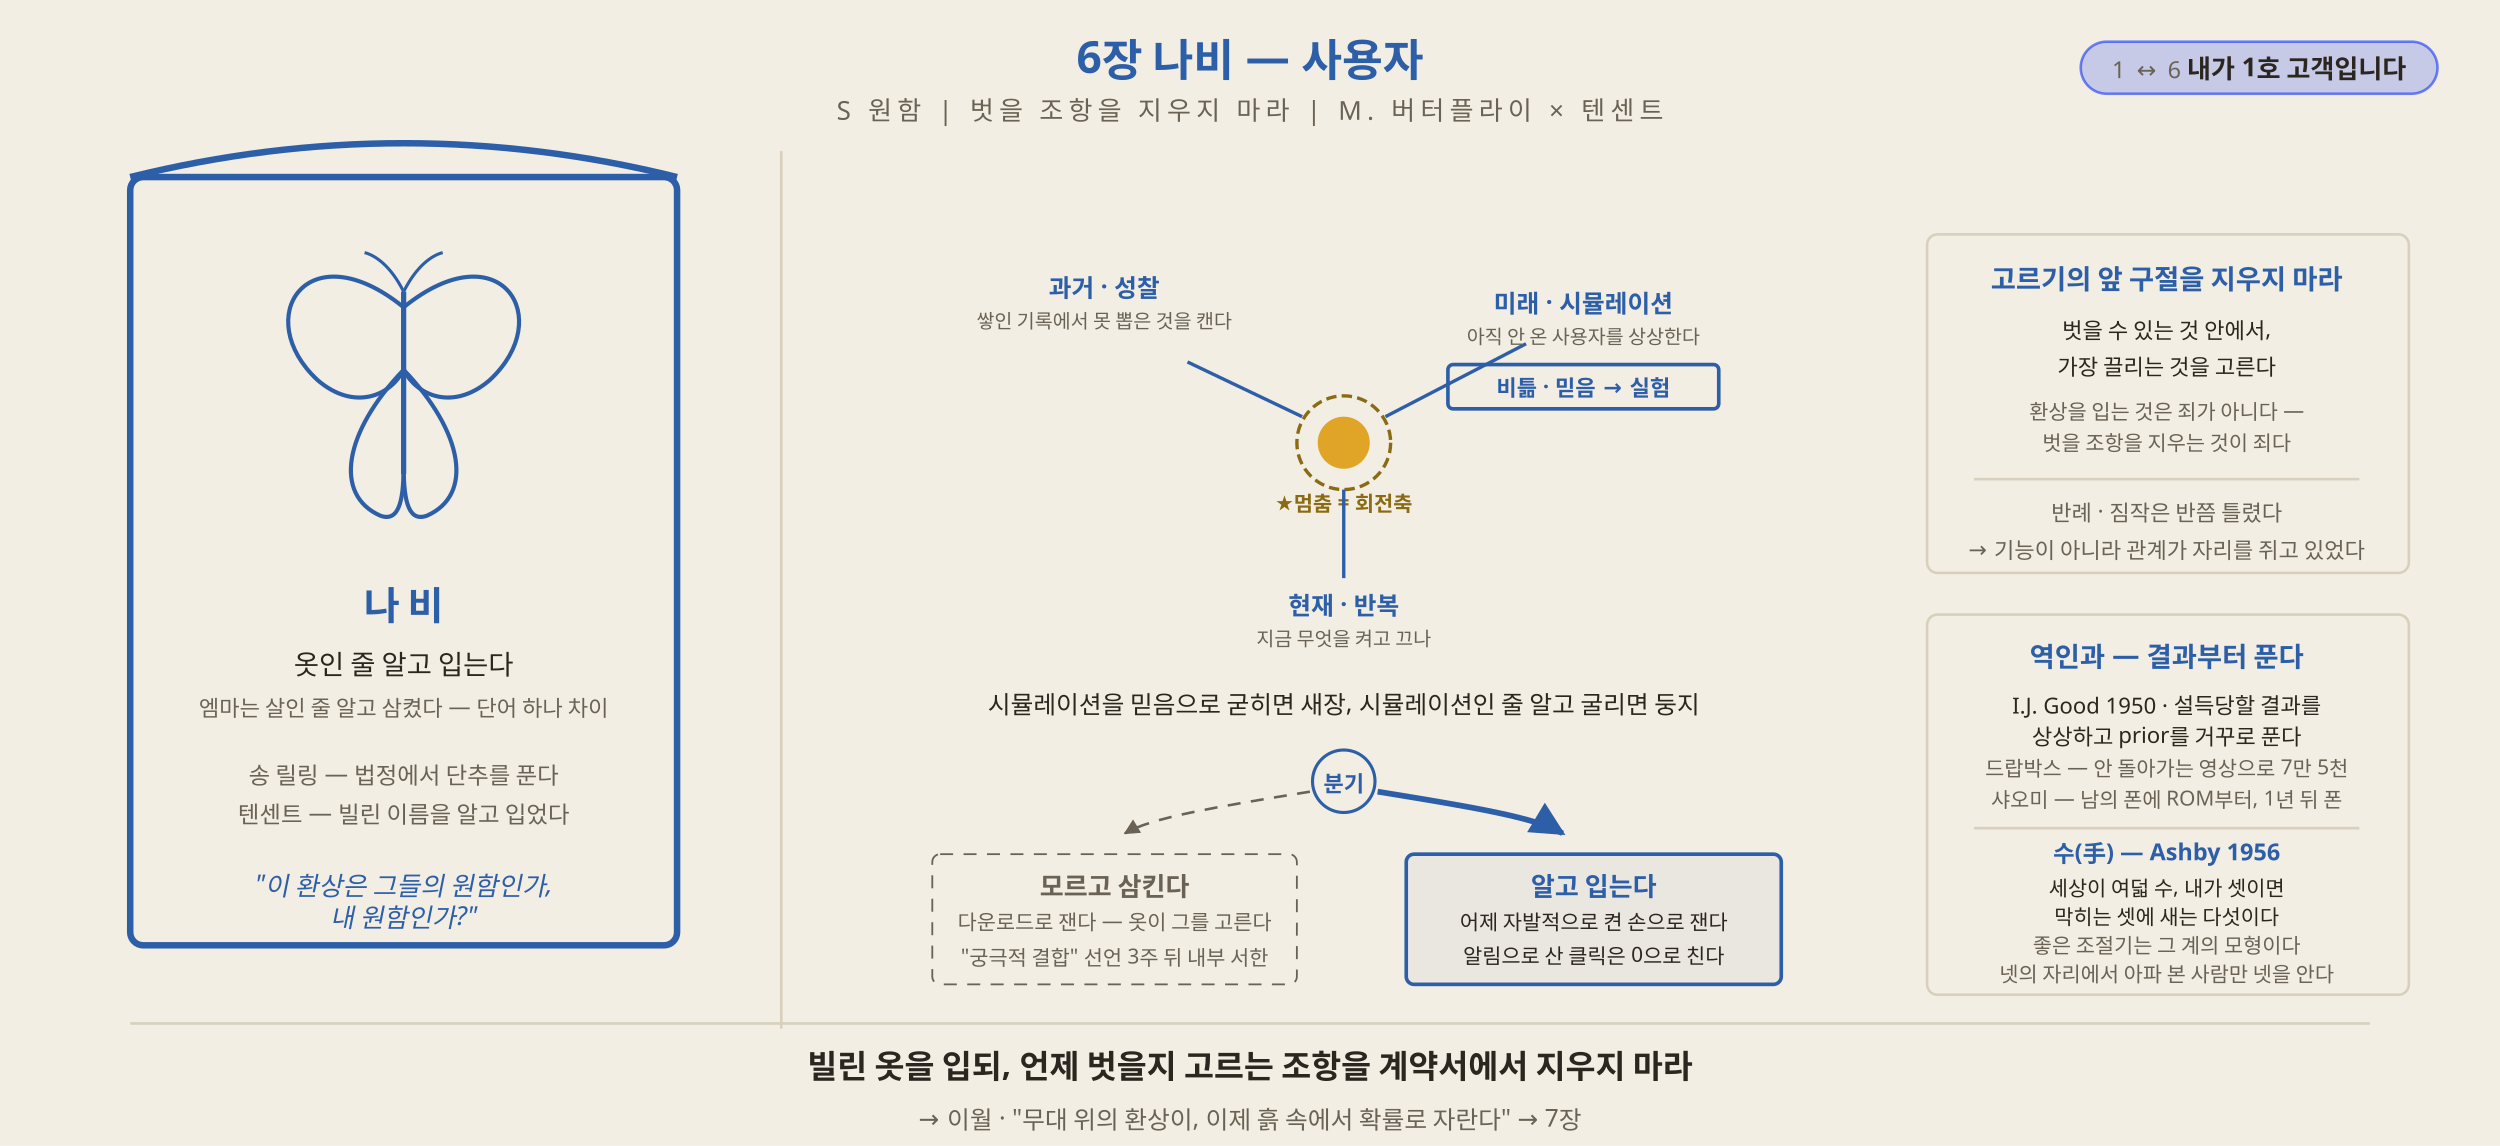
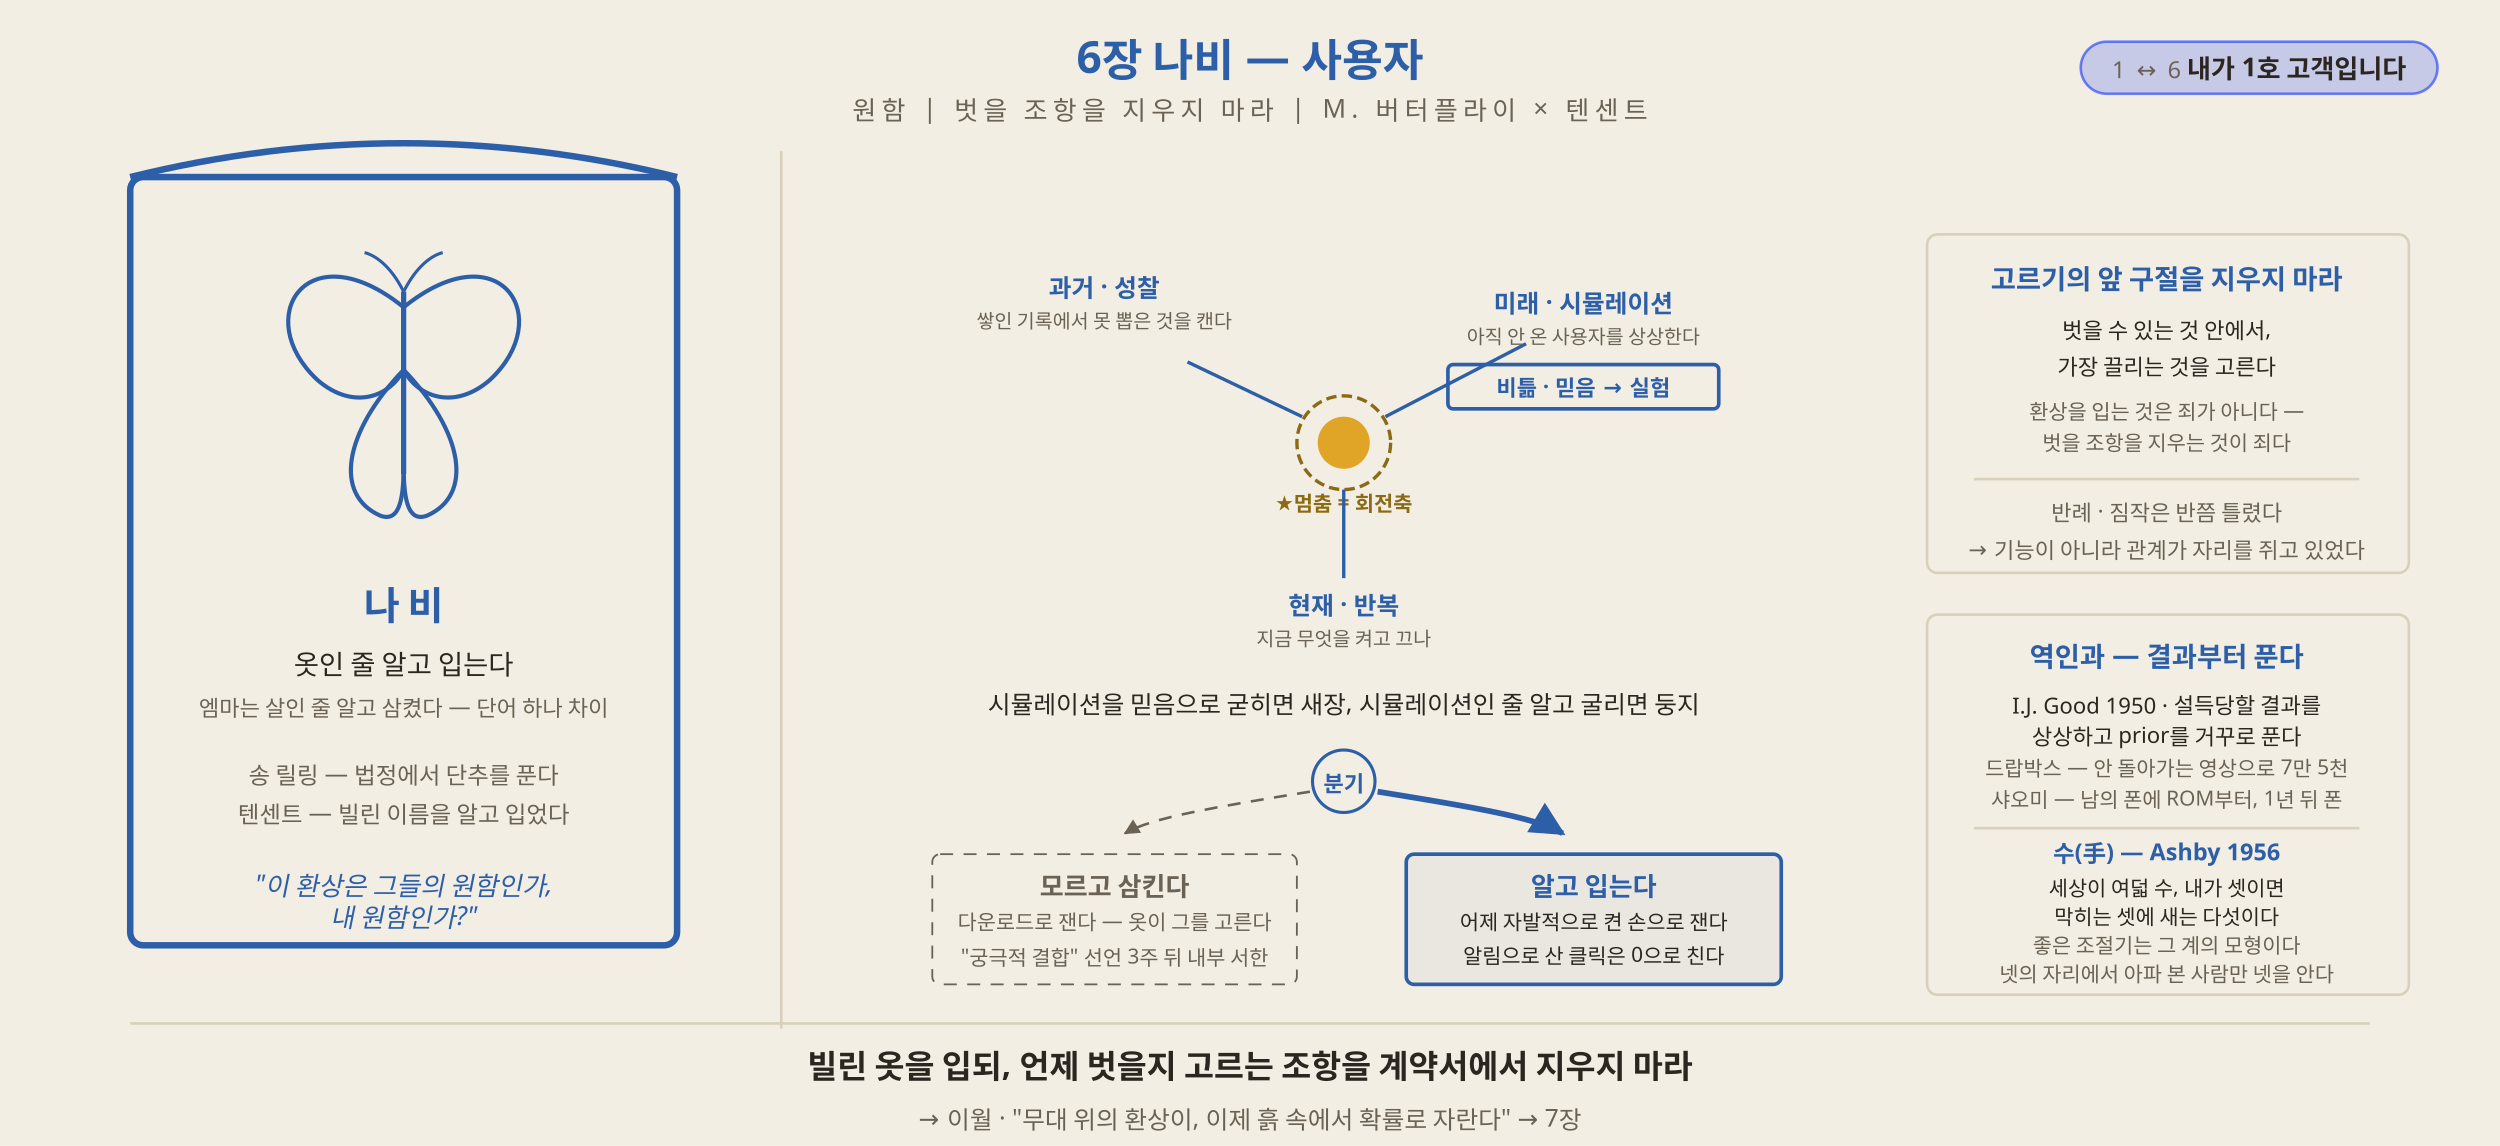
<svg xmlns="http://www.w3.org/2000/svg" viewBox="0 0 960 440" width="960" height="440">
  <style>
    text { font-family: 'Noto Sans KR', 'Apple SD Gothic Neo', sans-serif; }
    .t  { fill: #2D5FA8; }
    .ink{ fill: #2b2620; }
    .gy { fill: #6a6355; }
    .h  { fill: #8A6A12; }
  </style>
  <rect width="960" height="440" fill="#F3EEE3" />
  <text x="480" y="28" text-anchor="middle" font-size="17" font-weight="700" class="t">6장 나비 — 사용자</text>
-   <text x="480" y="46" text-anchor="middle" font-size="10" class="gy" letter-spacing="2">S 원함 | 벗을 조항을 지우지 마라 | M. 버터플라이 × 텐센트</text>
+   <text x="480" y="46" text-anchor="middle" font-size="10" class="gy" letter-spacing="2">원함 | 벗을 조항을 지우지 마라 | M. 버터플라이 × 텐센트</text>
  <g>
    <rect x="799" y="16" width="137" height="20" rx="10" fill="#0026FB" opacity="0.18" />
    <rect x="799" y="16" width="137" height="20" rx="10" fill="none" stroke="#0026FB" stroke-width="1" opacity="0.55" />
    <text x="811" y="30" font-size="9" class="gy" letter-spacing="1">1 ↔ 6</text>
    <text x="924" y="30" text-anchor="end" font-size="10" font-weight="700" class="ink">내가 1호 고객입니다</text>
  </g>
  <rect x="50" y="68" width="210" height="295" rx="5" fill="none" stroke="#2D5FA8" stroke-width="2.5" />
  <path d="M 50,68 Q 155,42 260,68" fill="none" stroke="#2D5FA8" stroke-width="2.5" />
  <g stroke="#2D5FA8" fill="none" stroke-width="1.6">
    <path d="M 155 118 C 118 88, 96 122, 122 146 C 136 158, 150 152, 155 142 Z" />
    <path d="M 155 118 C 192 88, 214 122, 188 146 C 174 158, 160 152, 155 142 Z" />
    <path d="M 155 142 C 132 166, 128 190, 146 198 C 154 201, 155 190, 155 178 Z" />
    <path d="M 155 142 C 178 166, 182 190, 164 198 C 156 201, 155 190, 155 178 Z" />
    <line x1="155" y1="112" x2="155" y2="182" stroke-width="2" />
    <path d="M 155 112 C 150 102, 144 98, 140 97" stroke-width="1.2" />
    <path d="M 155 112 C 160 102, 166 98, 170 97" stroke-width="1.2" />
  </g>
  <text x="155" y="238" text-anchor="middle" font-size="15" font-weight="700" class="t" letter-spacing="3">나비</text>
  <text x="155" y="259" text-anchor="middle" font-size="10.5" class="ink">옷인 줄 알고 입는다</text>
  <text x="155" y="275" text-anchor="middle" font-size="8.5" class="gy">엠마는 살인 줄 알고 삼켰다 — 단어 하나 차이</text>
  <text x="155" y="301" text-anchor="middle" font-size="9" class="gy">송 릴링 — 법정에서 단추를 푼다</text>
  <text x="155" y="316" text-anchor="middle" font-size="9" class="gy">텐센트 — 빌린 이름을 알고 입었다</text>
  <text x="155" y="343" text-anchor="middle" font-size="10" class="t" font-style="italic">"이 환상은 그들의 원함인가,</text>
  <text x="155" y="356" text-anchor="middle" font-size="10" class="t" font-style="italic">내 원함인가?"</text>
  <line x1="300" y1="58" x2="300" y2="395" stroke="#d8cfbc" stroke-width="1" />
  <defs>
    <marker id="ad" viewBox="0 0 10 10" refX="9" refY="5" markerWidth="6" markerHeight="6" orient="auto-start-reverse">
      <path d="M 0 0 L 10 5 L 0 10 z" fill="#2D5FA8" />
    </marker>
    <marker id="agy" viewBox="0 0 10 10" refX="9" refY="5" markerWidth="6" markerHeight="6" orient="auto-start-reverse">
      <path d="M 0 0 L 10 5 L 0 10 z" fill="#6a6355" />
    </marker>
  </defs>
  <circle cx="516" cy="170" r="10" fill="#E0A526" />
  <circle cx="516" cy="170" r="18" fill="none" stroke="#8A6A12" stroke-width="1.3" stroke-dasharray="4,2" />
  <text x="516" y="196" text-anchor="middle" font-size="8" font-weight="700" class="h">★멈춤 = 회전축</text>
  <line x1="500" y1="160" x2="456" y2="139" stroke="#2D5FA8" stroke-width="1.3" />
  <line x1="532" y1="160" x2="586" y2="132" stroke="#2D5FA8" stroke-width="1.3" />
  <line x1="516" y1="188" x2="516" y2="222" stroke="#2D5FA8" stroke-width="1.3" />
  <text x="424" y="114" text-anchor="middle" font-size="9.5" font-weight="700" class="t">과거 · 성찰</text>
  <text x="424" y="126" text-anchor="middle" font-size="7.5" class="gy">쌓인 기록에서 못 뽑은 것을 캔다</text>
  <text x="608" y="120" text-anchor="middle" font-size="9.5" font-weight="700" class="t">미래 · 시뮬레이션</text>
  <text x="608" y="132" text-anchor="middle" font-size="7.5" class="gy">아직 안 온 사용자를 상상한다</text>
  <rect x="556" y="140" width="104" height="17" rx="2" fill="none" stroke="#2D5FA8" stroke-width="1.4" />
  <text x="608" y="152" text-anchor="middle" font-size="8.5" font-weight="700" class="t">비틂 · 믿음 → 실험</text>
  <text x="516" y="236" text-anchor="middle" font-size="9.5" font-weight="700" class="t">현재 · 반복</text>
  <text x="516" y="248" text-anchor="middle" font-size="7.5" class="gy">지금 무엇을 켜고 끄나</text>
  <text x="516" y="274" text-anchor="middle" font-size="9.5" class="ink">시뮬레이션을 믿음으로 굳히면 새장, 시뮬레이션인 줄 알고 굴리면 둥지</text>
  <circle cx="516" cy="300" r="12" fill="none" stroke="#2D5FA8" stroke-width="1.2" />
  <text x="516" y="304" text-anchor="middle" font-size="8.5" font-weight="700" class="t">분기</text>
  <path d="M 503 304 C 466 310, 442 314, 432 320" fill="none" stroke="#6a6355" stroke-width="1" stroke-dasharray="5,4" marker-end="url(#agy)" />
  <rect x="358" y="328" width="140" height="50" rx="3" fill="none" stroke="#6a6355" stroke-width="0.7" stroke-dasharray="5,4" />
  <text x="428" y="344" text-anchor="middle" font-size="10" font-weight="700" class="gy">모르고 삼킨다</text>
  <text x="428" y="357" text-anchor="middle" font-size="8" class="gy">다운로드로 잰다 — 옷이 그를 고른다</text>
  <text x="428" y="370" text-anchor="middle" font-size="8" class="gy">"궁극적 결합" 선언 3주 뒤 내부 서한</text>
  <path d="M 529 304 C 566 310, 590 314, 600 320" fill="none" stroke="#2D5FA8" stroke-width="2.2" marker-end="url(#ad)" />
  <rect x="540" y="328" width="144" height="50" rx="3" fill="#2D5FA8" fill-opacity="0.05" stroke="#2D5FA8" stroke-width="1.4" />
  <text x="612" y="344" text-anchor="middle" font-size="10" font-weight="700" class="t">알고 입는다</text>
  <text x="612" y="357" text-anchor="middle" font-size="8" class="ink">어제 자발적으로 켠 손으로 잰다</text>
  <text x="612" y="370" text-anchor="middle" font-size="8" class="ink">알림으로 산 클릭은 0으로 친다</text>
  <rect x="740" y="90" width="185" height="130" rx="4" fill="none" stroke="#d8cfbc" stroke-width="1" />
  <text x="832" y="111" text-anchor="middle" font-size="10.5" font-weight="700" class="t">고르기의 앞 구절을 지우지 마라</text>
  <text x="832" y="130" text-anchor="middle" font-size="8.5" class="ink">벗을 수 있는 것 안에서,</text>
  <text x="832" y="144" text-anchor="middle" font-size="8.5" class="ink">가장 끌리는 것을 고른다</text>
  <text x="832" y="161" text-anchor="middle" font-size="8" class="gy">환상을 입는 것은 죄가 아니다 —</text>
  <text x="832" y="173" text-anchor="middle" font-size="8" class="gy">벗을 조항을 지우는 것이 죄다</text>
  <line x1="758" y1="184" x2="906" y2="184" stroke="#d8cfbc" stroke-width="1" />
  <text x="832" y="200" text-anchor="middle" font-size="8.5" class="gy">반례 · 짐작은 반쯤 틀렸다</text>
  <text x="832" y="214" text-anchor="middle" font-size="8.5" class="gy">→ 기능이 아니라 관계가 자리를 쥐고 있었다</text>
  <rect x="740" y="236" width="185" height="146" rx="4" fill="none" stroke="#d8cfbc" stroke-width="1" />
  <text x="832" y="256" text-anchor="middle" font-size="10.5" font-weight="700" class="t">역인과 — 결과부터 푼다</text>
  <text x="832" y="274" text-anchor="middle" font-size="8.5" class="ink">I.J. Good 1950 · 설득당할 결과를</text>
  <text x="832" y="286" text-anchor="middle" font-size="8.5" class="ink">상상하고 prior를 거꾸로 푼다</text>
  <text x="832" y="298" text-anchor="middle" font-size="8" class="gy">드랍박스 — 안 돌아가는 영상으로 7만 5천</text>
  <text x="832" y="310" text-anchor="middle" font-size="8" class="gy">샤오미 — 남의 폰에 ROM부터, 1년 뒤 폰</text>
  <line x1="758" y1="318" x2="906" y2="318" stroke="#d8cfbc" stroke-width="1" />
  <text x="832" y="331" text-anchor="middle" font-size="9" font-weight="700" class="t">수(手) — Ashby 1956</text>
  <text x="832" y="344" text-anchor="middle" font-size="8" class="ink">세상이 여덟 수, 내가 셋이면</text>
  <text x="832" y="355" text-anchor="middle" font-size="8" class="ink">막히는 셋에 새는 다섯이다</text>
  <text x="832" y="366" text-anchor="middle" font-size="8" class="gy">좋은 조절기는 그 계의 모형이다</text>
  <text x="832" y="377" text-anchor="middle" font-size="8" class="gy">넷의 자리에서 아파 본 사람만 넷을 안다</text>
  <line x1="50" y1="393" x2="910" y2="393" stroke="#d8cfbc" stroke-width="1" />
  <text x="480" y="414" text-anchor="middle" font-size="12.5" font-weight="700" class="ink">빌린 옷을 입되, 언제 벗을지 고르는 조항을 계약서에서 지우지 마라</text>
  <text x="480" y="433" text-anchor="middle" font-size="9.5" class="gy">→ 이월 · "무대 위의 환상이, 이제 흙 속에서 확률로 자란다" → 7장</text>
</svg>
